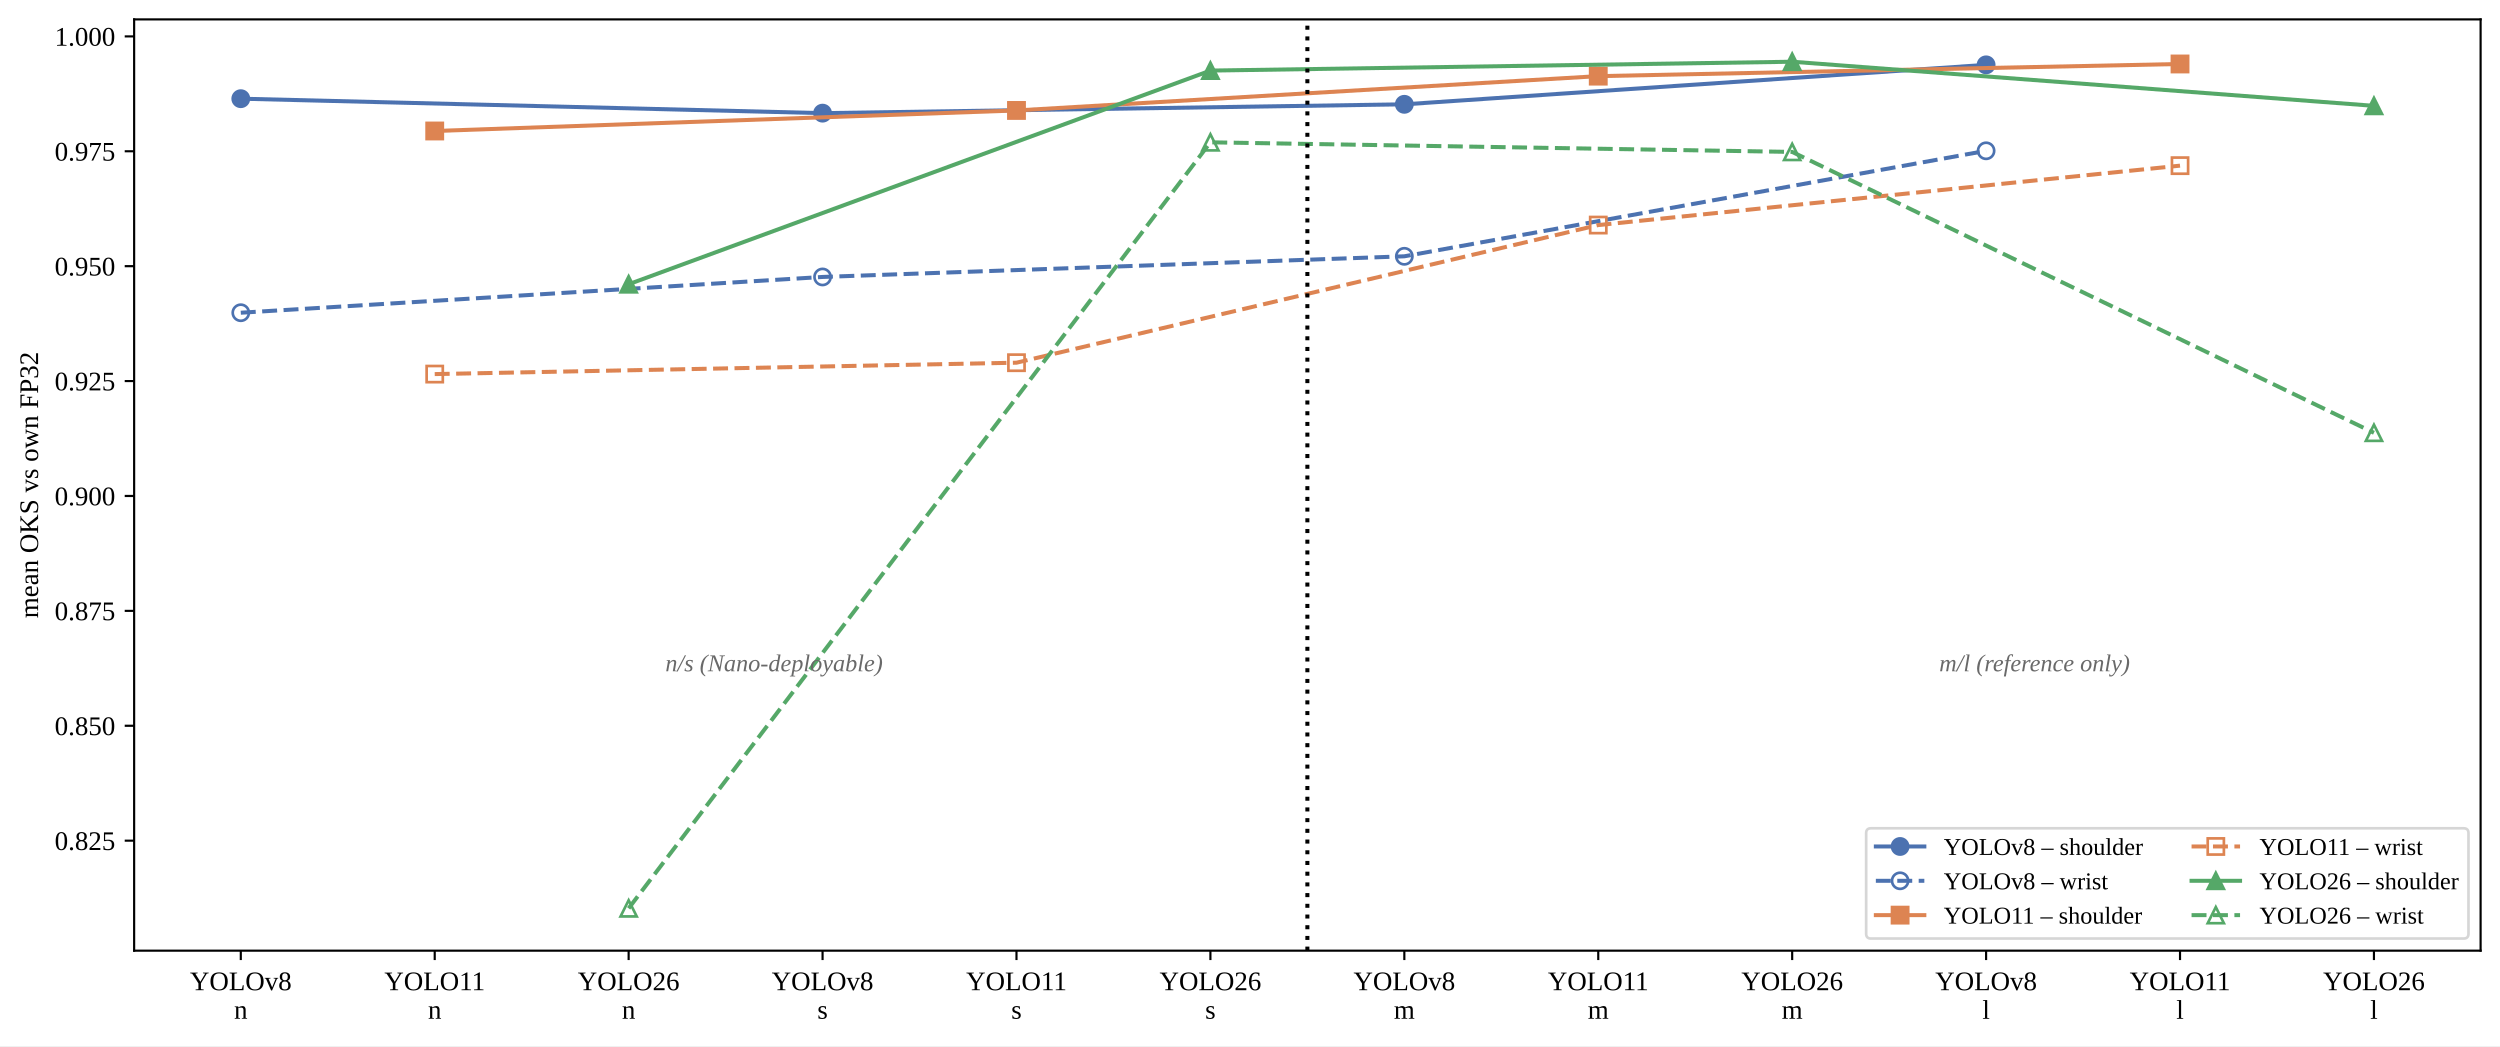
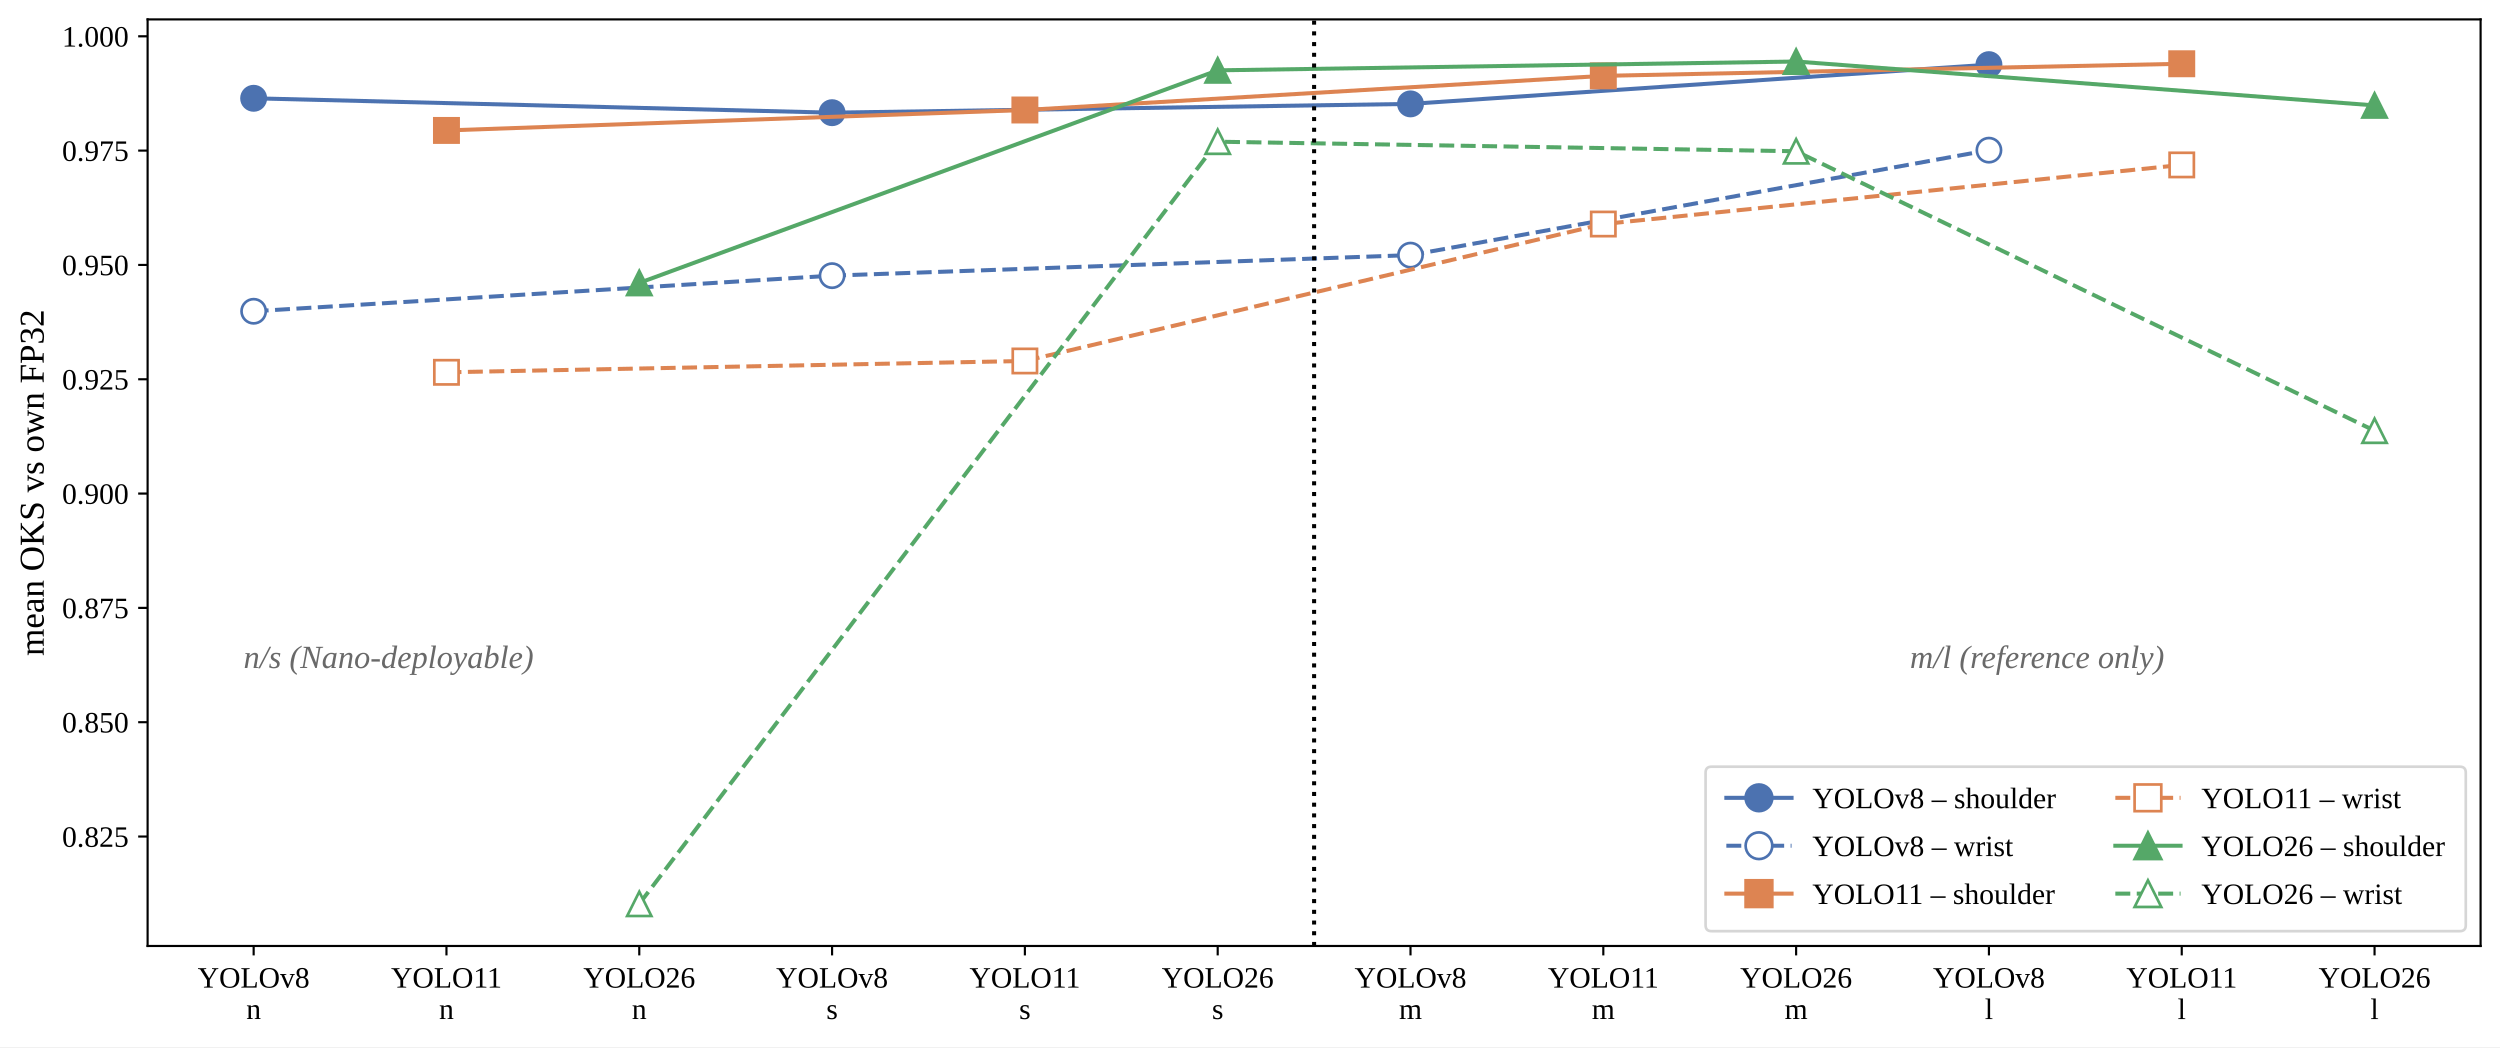
- <svg xmlns="http://www.w3.org/2000/svg" xmlns:xlink="http://www.w3.org/1999/xlink" width="927.994pt" height="388.277pt" viewBox="0 0 927.994 388.277" version="1.1">
+ <svg xmlns="http://www.w3.org/2000/svg" xmlns:xlink="http://www.w3.org/1999/xlink" width="927.63pt" height="388.518pt" viewBox="0 0 927.63 388.518" version="1.1">
  <defs>
    <style type="text/css">*{stroke-linejoin: round; stroke-linecap: butt}</style>
  </defs>
  <g id="figure_1">
    <g id="patch_1">
-       <path d="M 0 388.277  L 927.994 388.277  L 927.994 0  L 0 0  z " style="fill: #ffffff" />
+       <path d="M 0 388.518  L 927.63 388.518  L 927.63 0  L 0 0  z " style="fill: #ffffff" />
    </g>
    <g id="axes_1">
      <g id="patch_2">
-         <path d="M 49.792 352.886  L 920.794 352.886  L 920.794 7.2  L 49.792 7.2  z " style="fill: #ffffff" />
+         <path d="M 54.769 351.007  L 920.43 351.007  L 920.43 7.2  L 54.769 7.2  z " style="fill: #ffffff" />
      </g>
      <g id="matplotlib.axis_1">
        <g id="xtick_1">
          <g id="line2d_1">
            <defs>
-               <path id="m9c53500d1e" d="M 0 0  L 0 3.5  " style="stroke: #000000; stroke-width: 0.8" />
+               <path id="mf95da367a3" d="M 0 0  L 0 3.5  " style="stroke: #000000; stroke-width: 0.8" />
            </defs>
            <g>
-               <use xlink:href="#m9c53500d1e" x="89.383" y="352.886" style="stroke: #000000; stroke-width: 0.8" />
+               <use xlink:href="#mf95da367a3" x="94.118" y="351.007" style="stroke: #000000; stroke-width: 0.8" />
            </g>
          </g>
          <g id="text_1">
-             <text style="font-size: 10px; font-family: 'Times New Roman'" transform="translate(70.49607 367.5687)">YOLOv8</text>
-             <text style="font-size: 10px; font-family: 'Times New Roman'" transform="translate(86.88279 378.1595)">n</text>
+             <text style="font-size: 11px; font-family: 'Times New Roman'" transform="translate(73.34216 366.4586)">YOLOv8</text>
+             <text style="font-size: 11px; font-family: 'Times New Roman'" transform="translate(91.36755 378.1085)">n</text>
          </g>
        </g>
        <g id="xtick_2">
          <g id="line2d_2">
            <g>
-               <use xlink:href="#m9c53500d1e" x="161.366" y="352.886" style="stroke: #000000; stroke-width: 0.8" />
+               <use xlink:href="#mf95da367a3" x="165.66" y="351.007" style="stroke: #000000; stroke-width: 0.8" />
            </g>
          </g>
          <g id="text_2">
-             <text style="font-size: 10px; font-family: 'Times New Roman'" transform="translate(142.6648 367.5687)">YOLO11</text>
-             <text style="font-size: 10px; font-family: 'Times New Roman'" transform="translate(158.8664 378.1595)">n</text>
+             <text style="font-size: 11px; font-family: 'Times New Roman'" transform="translate(145.088 366.4586)">YOLO11</text>
+             <text style="font-size: 11px; font-family: 'Times New Roman'" transform="translate(162.9098 378.1085)">n</text>
          </g>
        </g>
        <g id="xtick_3">
          <g id="line2d_3">
            <g>
-               <use xlink:href="#m9c53500d1e" x="233.35" y="352.886" style="stroke: #000000; stroke-width: 0.8" />
+               <use xlink:href="#mf95da367a3" x="237.202" y="351.007" style="stroke: #000000; stroke-width: 0.8" />
            </g>
          </g>
          <g id="text_3">
-             <text style="font-size: 10px; font-family: 'Times New Roman'" transform="translate(214.4633 367.5687)">YOLO26</text>
-             <text style="font-size: 10px; font-family: 'Times New Roman'" transform="translate(230.85 378.1595)">n</text>
+             <text style="font-size: 11px; font-family: 'Times New Roman'" transform="translate(216.4266 366.4586)">YOLO26</text>
+             <text style="font-size: 11px; font-family: 'Times New Roman'" transform="translate(234.452 378.1085)">n</text>
          </g>
        </g>
        <g id="xtick_4">
          <g id="line2d_4">
            <g>
-               <use xlink:href="#m9c53500d1e" x="305.334" y="352.886" style="stroke: #000000; stroke-width: 0.8" />
+               <use xlink:href="#mf95da367a3" x="308.744" y="351.007" style="stroke: #000000; stroke-width: 0.8" />
            </g>
          </g>
          <g id="text_4">
-             <text style="font-size: 10px; font-family: 'Times New Roman'" transform="translate(286.4469 367.5687)">YOLOv8</text>
-             <text style="font-size: 10px; font-family: 'Times New Roman'" transform="translate(303.3876 378.1595)">s</text>
+             <text style="font-size: 11px; font-family: 'Times New Roman'" transform="translate(287.9688 366.4586)">YOLOv8</text>
+             <text style="font-size: 11px; font-family: 'Times New Roman'" transform="translate(306.6035 378.1085)">s</text>
          </g>
        </g>
        <g id="xtick_5">
          <g id="line2d_5">
            <g>
-               <use xlink:href="#m9c53500d1e" x="377.317" y="352.886" style="stroke: #000000; stroke-width: 0.8" />
+               <use xlink:href="#mf95da367a3" x="380.286" y="351.007" style="stroke: #000000; stroke-width: 0.8" />
            </g>
          </g>
          <g id="text_5">
-             <text style="font-size: 10px; font-family: 'Times New Roman'" transform="translate(358.6157 367.5687)">YOLO11</text>
-             <text style="font-size: 10px; font-family: 'Times New Roman'" transform="translate(375.3712 378.1595)">s</text>
+             <text style="font-size: 11px; font-family: 'Times New Roman'" transform="translate(359.7146 366.4586)">YOLO11</text>
+             <text style="font-size: 11px; font-family: 'Times New Roman'" transform="translate(378.1457 378.1085)">s</text>
          </g>
        </g>
        <g id="xtick_6">
          <g id="line2d_6">
            <g>
-               <use xlink:href="#m9c53500d1e" x="449.301" y="352.886" style="stroke: #000000; stroke-width: 0.8" />
+               <use xlink:href="#mf95da367a3" x="451.829" y="351.007" style="stroke: #000000; stroke-width: 0.8" />
            </g>
          </g>
          <g id="text_6">
-             <text style="font-size: 10px; font-family: 'Times New Roman'" transform="translate(430.4142 367.5687)">YOLO26</text>
-             <text style="font-size: 10px; font-family: 'Times New Roman'" transform="translate(447.3548 378.1595)">s</text>
+             <text style="font-size: 11px; font-family: 'Times New Roman'" transform="translate(431.0532 366.4586)">YOLO26</text>
+             <text style="font-size: 11px; font-family: 'Times New Roman'" transform="translate(449.6879 378.1085)">s</text>
          </g>
        </g>
        <g id="xtick_7">
          <g id="line2d_7">
            <g>
-               <use xlink:href="#m9c53500d1e" x="521.285" y="352.886" style="stroke: #000000; stroke-width: 0.8" />
+               <use xlink:href="#mf95da367a3" x="523.371" y="351.007" style="stroke: #000000; stroke-width: 0.8" />
            </g>
          </g>
          <g id="text_7">
-             <text style="font-size: 10px; font-family: 'Times New Roman'" transform="translate(502.3978 367.5687)">YOLOv8</text>
-             <text style="font-size: 10px; font-family: 'Times New Roman'" transform="translate(517.3954 378.1595)">m</text>
+             <text style="font-size: 11px; font-family: 'Times New Roman'" transform="translate(502.5954 366.4586)">YOLOv8</text>
+             <text style="font-size: 11px; font-family: 'Times New Roman'" transform="translate(519.0928 378.1085)">m</text>
          </g>
        </g>
        <g id="xtick_8">
          <g id="line2d_8">
            <g>
-               <use xlink:href="#m9c53500d1e" x="593.268" y="352.886" style="stroke: #000000; stroke-width: 0.8" />
+               <use xlink:href="#mf95da367a3" x="594.913" y="351.007" style="stroke: #000000; stroke-width: 0.8" />
            </g>
          </g>
          <g id="text_8">
-             <text style="font-size: 10px; font-family: 'Times New Roman'" transform="translate(574.5666 367.5687)">YOLO11</text>
-             <text style="font-size: 10px; font-family: 'Times New Roman'" transform="translate(589.3791 378.1595)">m</text>
+             <text style="font-size: 11px; font-family: 'Times New Roman'" transform="translate(574.3413 366.4586)">YOLO11</text>
+             <text style="font-size: 11px; font-family: 'Times New Roman'" transform="translate(590.635 378.1085)">m</text>
          </g>
        </g>
        <g id="xtick_9">
          <g id="line2d_9">
            <g>
-               <use xlink:href="#m9c53500d1e" x="665.252" y="352.886" style="stroke: #000000; stroke-width: 0.8" />
+               <use xlink:href="#mf95da367a3" x="666.455" y="351.007" style="stroke: #000000; stroke-width: 0.8" />
            </g>
          </g>
          <g id="text_9">
-             <text style="font-size: 10px; font-family: 'Times New Roman'" transform="translate(646.365 367.5687)">YOLO26</text>
-             <text style="font-size: 10px; font-family: 'Times New Roman'" transform="translate(661.3627 378.1595)">m</text>
+             <text style="font-size: 11px; font-family: 'Times New Roman'" transform="translate(645.6798 366.4586)">YOLO26</text>
+             <text style="font-size: 11px; font-family: 'Times New Roman'" transform="translate(662.1772 378.1085)">m</text>
          </g>
        </g>
        <g id="xtick_10">
          <g id="line2d_10">
            <g>
-               <use xlink:href="#m9c53500d1e" x="737.235" y="352.886" style="stroke: #000000; stroke-width: 0.8" />
+               <use xlink:href="#mf95da367a3" x="737.997" y="351.007" style="stroke: #000000; stroke-width: 0.8" />
            </g>
          </g>
          <g id="text_10">
-             <text style="font-size: 10px; font-family: 'Times New Roman'" transform="translate(718.3486 367.5687)">YOLOv8</text>
-             <text style="font-size: 10px; font-family: 'Times New Roman'" transform="translate(735.8463 378.1696)">l</text>
+             <text style="font-size: 11px; font-family: 'Times New Roman'" transform="translate(717.222 366.4586)">YOLOv8</text>
+             <text style="font-size: 11px; font-family: 'Times New Roman'" transform="translate(736.4694 378.1196)">l</text>
          </g>
        </g>
        <g id="xtick_11">
          <g id="line2d_11">
            <g>
-               <use xlink:href="#m9c53500d1e" x="809.219" y="352.886" style="stroke: #000000; stroke-width: 0.8" />
+               <use xlink:href="#mf95da367a3" x="809.54" y="351.007" style="stroke: #000000; stroke-width: 0.8" />
            </g>
          </g>
          <g id="text_11">
-             <text style="font-size: 10px; font-family: 'Times New Roman'" transform="translate(790.5174 367.5687)">YOLO11</text>
-             <text style="font-size: 10px; font-family: 'Times New Roman'" transform="translate(807.8299 378.1696)">l</text>
+             <text style="font-size: 11px; font-family: 'Times New Roman'" transform="translate(788.9679 366.4586)">YOLO11</text>
+             <text style="font-size: 11px; font-family: 'Times New Roman'" transform="translate(808.0116 378.1196)">l</text>
          </g>
        </g>
        <g id="xtick_12">
          <g id="line2d_12">
            <g>
-               <use xlink:href="#m9c53500d1e" x="881.203" y="352.886" style="stroke: #000000; stroke-width: 0.8" />
+               <use xlink:href="#mf95da367a3" x="881.082" y="351.007" style="stroke: #000000; stroke-width: 0.8" />
            </g>
          </g>
          <g id="text_12">
-             <text style="font-size: 10px; font-family: 'Times New Roman'" transform="translate(862.3159 367.5687)">YOLO26</text>
-             <text style="font-size: 10px; font-family: 'Times New Roman'" transform="translate(879.8135 378.1696)">l</text>
+             <text style="font-size: 11px; font-family: 'Times New Roman'" transform="translate(860.3064 366.4586)">YOLO26</text>
+             <text style="font-size: 11px; font-family: 'Times New Roman'" transform="translate(879.5538 378.1196)">l</text>
          </g>
        </g>
      </g>
      <g id="matplotlib.axis_2">
        <g id="ytick_1">
          <g id="line2d_13">
            <defs>
-               <path id="m75775dd44a" d="M 0 0  L -3.5 0  " style="stroke: #000000; stroke-width: 0.8" />
+               <path id="m3d0c49a88e" d="M 0 0  L -3.5 0  " style="stroke: #000000; stroke-width: 0.8" />
            </defs>
            <g>
-               <use xlink:href="#m75775dd44a" x="49.792" y="312.053" style="stroke: #000000; stroke-width: 0.8" />
+               <use xlink:href="#m3d0c49a88e" x="54.769" y="310.397" style="stroke: #000000; stroke-width: 0.8" />
            </g>
          </g>
          <g id="text_13">
-             <text style="font-size: 10px; font-family: 'Times New Roman'; text-anchor: end" x="42.792" y="315.52" transform="rotate(-0 42.7918 315.52)">0.825</text>
+             <text style="font-size: 11px; font-family: 'Times New Roman'; text-anchor: end" x="47.769" y="314.21" transform="rotate(-0 47.76934 314.2102)">0.825</text>
          </g>
        </g>
        <g id="ytick_2">
          <g id="line2d_14">
            <g>
-               <use xlink:href="#m75775dd44a" x="49.792" y="269.403" style="stroke: #000000; stroke-width: 0.8" />
+               <use xlink:href="#m3d0c49a88e" x="54.769" y="267.979" style="stroke: #000000; stroke-width: 0.8" />
            </g>
          </g>
          <g id="text_14">
-             <text style="font-size: 10px; font-family: 'Times New Roman'; text-anchor: end" x="42.792" y="272.87" transform="rotate(-0 42.7918 272.8701)">0.850</text>
+             <text style="font-size: 11px; font-family: 'Times New Roman'; text-anchor: end" x="47.769" y="271.792" transform="rotate(-0 47.76934 271.792)">0.850</text>
          </g>
        </g>
        <g id="ytick_3">
          <g id="line2d_15">
            <g>
-               <use xlink:href="#m75775dd44a" x="49.792" y="226.753" style="stroke: #000000; stroke-width: 0.8" />
+               <use xlink:href="#m3d0c49a88e" x="54.769" y="225.56" style="stroke: #000000; stroke-width: 0.8" />
            </g>
          </g>
          <g id="text_15">
-             <text style="font-size: 10px; font-family: 'Times New Roman'; text-anchor: end" x="42.792" y="230.22" transform="rotate(-0 42.7918 230.2202)">0.875</text>
+             <text style="font-size: 11px; font-family: 'Times New Roman'; text-anchor: end" x="47.769" y="229.374" transform="rotate(-0 47.76934 229.3739)">0.875</text>
          </g>
        </g>
        <g id="ytick_4">
          <g id="line2d_16">
            <g>
-               <use xlink:href="#m75775dd44a" x="49.792" y="184.103" style="stroke: #000000; stroke-width: 0.8" />
+               <use xlink:href="#m3d0c49a88e" x="54.769" y="183.142" style="stroke: #000000; stroke-width: 0.8" />
            </g>
          </g>
          <g id="text_16">
-             <text style="font-size: 10px; font-family: 'Times New Roman'; text-anchor: end" x="42.792" y="187.57" transform="rotate(-0 42.7918 187.5703)">0.900</text>
+             <text style="font-size: 11px; font-family: 'Times New Roman'; text-anchor: end" x="47.769" y="186.956" transform="rotate(-0 47.76934 186.9557)">0.900</text>
          </g>
        </g>
        <g id="ytick_5">
          <g id="line2d_17">
            <g>
-               <use xlink:href="#m75775dd44a" x="49.792" y="141.454" style="stroke: #000000; stroke-width: 0.8" />
+               <use xlink:href="#m3d0c49a88e" x="54.769" y="140.724" style="stroke: #000000; stroke-width: 0.8" />
            </g>
          </g>
          <g id="text_17">
-             <text style="font-size: 10px; font-family: 'Times New Roman'; text-anchor: end" x="42.792" y="144.92" transform="rotate(-0 42.7918 144.9204)">0.925</text>
+             <text style="font-size: 11px; font-family: 'Times New Roman'; text-anchor: end" x="47.769" y="144.538" transform="rotate(-0 47.76934 144.5376)">0.925</text>
          </g>
        </g>
        <g id="ytick_6">
          <g id="line2d_18">
            <g>
-               <use xlink:href="#m75775dd44a" x="49.792" y="98.804" style="stroke: #000000; stroke-width: 0.8" />
+               <use xlink:href="#m3d0c49a88e" x="54.769" y="98.306" style="stroke: #000000; stroke-width: 0.8" />
            </g>
          </g>
          <g id="text_18">
-             <text style="font-size: 10px; font-family: 'Times New Roman'; text-anchor: end" x="42.792" y="102.27" transform="rotate(-0 42.7918 102.2705)">0.950</text>
+             <text style="font-size: 11px; font-family: 'Times New Roman'; text-anchor: end" x="47.769" y="102.119" transform="rotate(-0 47.76934 102.1194)">0.950</text>
          </g>
        </g>
        <g id="ytick_7">
          <g id="line2d_19">
            <g>
-               <use xlink:href="#m75775dd44a" x="49.792" y="56.154" style="stroke: #000000; stroke-width: 0.8" />
+               <use xlink:href="#m3d0c49a88e" x="54.769" y="55.888" style="stroke: #000000; stroke-width: 0.8" />
            </g>
          </g>
          <g id="text_19">
-             <text style="font-size: 10px; font-family: 'Times New Roman'; text-anchor: end" x="42.792" y="59.621" transform="rotate(-0 42.7918 59.62058)">0.975</text>
+             <text style="font-size: 11px; font-family: 'Times New Roman'; text-anchor: end" x="47.769" y="59.701" transform="rotate(-0 47.76934 59.70125)">0.975</text>
          </g>
        </g>
        <g id="ytick_8">
          <g id="line2d_20">
            <g>
-               <use xlink:href="#m75775dd44a" x="49.792" y="13.504" style="stroke: #000000; stroke-width: 0.8" />
+               <use xlink:href="#m3d0c49a88e" x="54.769" y="13.47" style="stroke: #000000; stroke-width: 0.8" />
            </g>
          </g>
          <g id="text_20">
-             <text style="font-size: 10px; font-family: 'Times New Roman'; text-anchor: end" x="42.792" y="16.971" transform="rotate(-0 42.7918 16.97067)">1.000</text>
+             <text style="font-size: 11px; font-family: 'Times New Roman'; text-anchor: end" x="47.769" y="17.283" transform="rotate(-0 47.76934 17.28309)">1.000</text>
          </g>
        </g>
        <g id="text_21">
-           <text style="font-size: 10px; font-family: 'Times New Roman'; text-anchor: middle" x="14.134" y="180.043" transform="rotate(-90 14.13359 180.0428)">mean OKS vs own FP32</text>
+           <text style="font-size: 13px; font-family: 'Times New Roman'; text-anchor: middle" x="16.214" y="179.104" transform="rotate(-90 16.21367 179.1036)">mean OKS vs own FP32</text>
        </g>
      </g>
      <g id="line2d_21">
-         <path d="M 89.383 36.632  L 305.334 42  L 521.285 38.721  L 737.235 24.074  " clip-path="url(#pd181f05601)" style="fill: none; stroke: #4c72b0; stroke-width: 1.5; stroke-linecap: square" />
-         <defs>
-           <path id="me21eb9491e" d="M 0 3  C 0.796 3 1.559 2.684 2.121 2.121  C 2.684 1.559 3 0.796 3 0  C 3 -0.796 2.684 -1.559 2.121 -2.121  C 1.559 -2.684 0.796 -3 0 -3  C -0.796 -3 -1.559 -2.684 -2.121 -2.121  C -2.684 -1.559 -3 -0.796 -3 0  C -3 0.796 -2.684 1.559 -2.121 2.121  C -1.559 2.684 -0.796 3 0 3  z " style="stroke: #4c72b0" />
-         </defs>
-         <g clip-path="url(#pd181f05601)">
-           <use xlink:href="#me21eb9491e" x="89.383" y="36.632" style="fill: #4c72b0; stroke: #4c72b0" />
-           <use xlink:href="#me21eb9491e" x="305.334" y="42" style="fill: #4c72b0; stroke: #4c72b0" />
-           <use xlink:href="#me21eb9491e" x="521.285" y="38.721" style="fill: #4c72b0; stroke: #4c72b0" />
-           <use xlink:href="#me21eb9491e" x="737.235" y="24.074" style="fill: #4c72b0; stroke: #4c72b0" />
+         <path d="M 94.118 36.472  L 308.744 41.81  L 523.371 38.55  L 737.997 23.982  " clip-path="url(#p1458454d02)" style="fill: none; stroke: #4c72b0; stroke-width: 1.5; stroke-linecap: square" />
+         <defs>
+           <path id="m24c32f1b81" d="M 0 4.5  C 1.193 4.5 2.338 4.026 3.182 3.182  C 4.026 2.338 4.5 1.193 4.5 0  C 4.5 -1.193 4.026 -2.338 3.182 -3.182  C 2.338 -4.026 1.193 -4.5 0 -4.5  C -1.193 -4.5 -2.338 -4.026 -3.182 -3.182  C -4.026 -2.338 -4.5 -1.193 -4.5 0  C -4.5 1.193 -4.026 2.338 -3.182 3.182  C -2.338 4.026 -1.193 4.5 0 4.5  z " style="stroke: #4c72b0" />
+         </defs>
+         <g clip-path="url(#p1458454d02)">
+           <use xlink:href="#m24c32f1b81" x="94.118" y="36.472" style="fill: #4c72b0; stroke: #4c72b0" />
+           <use xlink:href="#m24c32f1b81" x="308.744" y="41.81" style="fill: #4c72b0; stroke: #4c72b0" />
+           <use xlink:href="#m24c32f1b81" x="523.371" y="38.55" style="fill: #4c72b0; stroke: #4c72b0" />
+           <use xlink:href="#m24c32f1b81" x="737.997" y="23.982" style="fill: #4c72b0; stroke: #4c72b0" />
        </g>
      </g>
      <g id="line2d_22">
-         <path d="M 89.383 116.083  L 305.334 102.804  L 521.285 95.14  L 737.235 55.979  " clip-path="url(#pd181f05601)" style="fill: none; stroke-dasharray: 5.55,2.4; stroke-dashoffset: 0; stroke: #4c72b0; stroke-width: 1.5" />
-         <defs>
-           <path id="m4174181510" d="M 0 3  C 0.796 3 1.559 2.684 2.121 2.121  C 2.684 1.559 3 0.796 3 0  C 3 -0.796 2.684 -1.559 2.121 -2.121  C 1.559 -2.684 0.796 -3 0 -3  C -0.796 -3 -1.559 -2.684 -2.121 -2.121  C -2.684 -1.559 -3 -0.796 -3 0  C -3 0.796 -2.684 1.559 -2.121 2.121  C -1.559 2.684 -0.796 3 0 3  z " style="stroke: #4c72b0" />
-         </defs>
-         <g clip-path="url(#pd181f05601)">
-           <use xlink:href="#m4174181510" x="89.383" y="116.083" style="fill-opacity: 0; stroke: #4c72b0" />
-           <use xlink:href="#m4174181510" x="305.334" y="102.804" style="fill-opacity: 0; stroke: #4c72b0" />
-           <use xlink:href="#m4174181510" x="521.285" y="95.14" style="fill-opacity: 0; stroke: #4c72b0" />
-           <use xlink:href="#m4174181510" x="737.235" y="55.979" style="fill-opacity: 0; stroke: #4c72b0" />
+         <path d="M 94.118 115.492  L 308.744 102.285  L 523.371 94.662  L 737.997 55.714  " clip-path="url(#p1458454d02)" style="fill: none; stroke-dasharray: 5.55,2.4; stroke-dashoffset: 0; stroke: #4c72b0; stroke-width: 1.5" />
+         <defs>
+           <path id="m6a1c26e7c0" d="M 0 4.5  C 1.193 4.5 2.338 4.026 3.182 3.182  C 4.026 2.338 4.5 1.193 4.5 0  C 4.5 -1.193 4.026 -2.338 3.182 -3.182  C 2.338 -4.026 1.193 -4.5 0 -4.5  C -1.193 -4.5 -2.338 -4.026 -3.182 -3.182  C -4.026 -2.338 -4.5 -1.193 -4.5 0  C -4.5 1.193 -4.026 2.338 -3.182 3.182  C -2.338 4.026 -1.193 4.5 0 4.5  z " style="stroke: #4c72b0" />
+         </defs>
+         <g clip-path="url(#p1458454d02)">
+           <use xlink:href="#m6a1c26e7c0" x="94.118" y="115.492" style="fill: #ffffff; stroke: #4c72b0" />
+           <use xlink:href="#m6a1c26e7c0" x="308.744" y="102.285" style="fill: #ffffff; stroke: #4c72b0" />
+           <use xlink:href="#m6a1c26e7c0" x="523.371" y="94.662" style="fill: #ffffff; stroke: #4c72b0" />
+           <use xlink:href="#m6a1c26e7c0" x="737.997" y="55.714" style="fill: #ffffff; stroke: #4c72b0" />
        </g>
      </g>
      <g id="line2d_23">
-         <path d="M 161.366 48.623  L 377.317 40.996  L 593.268 28.262  L 809.219 23.748  " clip-path="url(#pd181f05601)" style="fill: none; stroke: #dd8452; stroke-width: 1.5; stroke-linecap: square" />
-         <defs>
-           <path id="me41bc061df" d="M -3 3  L 3 3  L 3 -3  L -3 -3  z " style="stroke: #dd8452; stroke-linejoin: miter" />
-         </defs>
-         <g clip-path="url(#pd181f05601)">
-           <use xlink:href="#me41bc061df" x="161.366" y="48.623" style="fill: #dd8452; stroke: #dd8452; stroke-linejoin: miter" />
-           <use xlink:href="#me41bc061df" x="377.317" y="40.996" style="fill: #dd8452; stroke: #dd8452; stroke-linejoin: miter" />
-           <use xlink:href="#me41bc061df" x="593.268" y="28.262" style="fill: #dd8452; stroke: #dd8452; stroke-linejoin: miter" />
-           <use xlink:href="#me41bc061df" x="809.219" y="23.748" style="fill: #dd8452; stroke: #dd8452; stroke-linejoin: miter" />
+         <path d="M 165.66 48.398  L 380.286 40.813  L 594.913 28.148  L 809.54 23.658  " clip-path="url(#p1458454d02)" style="fill: none; stroke: #dd8452; stroke-width: 1.5; stroke-linecap: square" />
+         <defs>
+           <path id="m55c237078a" d="M -4.5 4.5  L 4.5 4.5  L 4.5 -4.5  L -4.5 -4.5  z " style="stroke: #dd8452; stroke-linejoin: miter" />
+         </defs>
+         <g clip-path="url(#p1458454d02)">
+           <use xlink:href="#m55c237078a" x="165.66" y="48.398" style="fill: #dd8452; stroke: #dd8452; stroke-linejoin: miter" />
+           <use xlink:href="#m55c237078a" x="380.286" y="40.813" style="fill: #dd8452; stroke: #dd8452; stroke-linejoin: miter" />
+           <use xlink:href="#m55c237078a" x="594.913" y="28.148" style="fill: #dd8452; stroke: #dd8452; stroke-linejoin: miter" />
+           <use xlink:href="#m55c237078a" x="809.54" y="23.658" style="fill: #dd8452; stroke: #dd8452; stroke-linejoin: miter" />
        </g>
      </g>
      <g id="line2d_24">
-         <path d="M 161.366 138.86  L 377.317 134.633  L 593.268 83.544  L 809.219 61.49  " clip-path="url(#pd181f05601)" style="fill: none; stroke-dasharray: 5.55,2.4; stroke-dashoffset: 0; stroke: #dd8452; stroke-width: 1.5" />
-         <defs>
-           <path id="me66a31daa2" d="M -3 3  L 3 3  L 3 -3  L -3 -3  z " style="stroke: #dd8452; stroke-linejoin: miter" />
-         </defs>
-         <g clip-path="url(#pd181f05601)">
-           <use xlink:href="#me66a31daa2" x="161.366" y="138.86" style="fill-opacity: 0; stroke: #dd8452; stroke-linejoin: miter" />
-           <use xlink:href="#me66a31daa2" x="377.317" y="134.633" style="fill-opacity: 0; stroke: #dd8452; stroke-linejoin: miter" />
-           <use xlink:href="#me66a31daa2" x="593.268" y="83.544" style="fill-opacity: 0; stroke: #dd8452; stroke-linejoin: miter" />
-           <use xlink:href="#me66a31daa2" x="809.219" y="61.49" style="fill-opacity: 0; stroke: #dd8452; stroke-linejoin: miter" />
+         <path d="M 165.66 138.145  L 380.286 133.941  L 594.913 83.129  L 809.54 61.195  " clip-path="url(#p1458454d02)" style="fill: none; stroke-dasharray: 5.55,2.4; stroke-dashoffset: 0; stroke: #dd8452; stroke-width: 1.5" />
+         <defs>
+           <path id="m851a230cb5" d="M -4.5 4.5  L 4.5 4.5  L 4.5 -4.5  L -4.5 -4.5  z " style="stroke: #dd8452; stroke-linejoin: miter" />
+         </defs>
+         <g clip-path="url(#p1458454d02)">
+           <use xlink:href="#m851a230cb5" x="165.66" y="138.145" style="fill: #ffffff; stroke: #dd8452; stroke-linejoin: miter" />
+           <use xlink:href="#m851a230cb5" x="380.286" y="133.941" style="fill: #ffffff; stroke: #dd8452; stroke-linejoin: miter" />
+           <use xlink:href="#m851a230cb5" x="594.913" y="83.129" style="fill: #ffffff; stroke: #dd8452; stroke-linejoin: miter" />
+           <use xlink:href="#m851a230cb5" x="809.54" y="61.195" style="fill: #ffffff; stroke: #dd8452; stroke-linejoin: miter" />
        </g>
      </g>
      <g id="line2d_25">
-         <path d="M 233.35 105.507  L 449.301 26.202  L 665.252 22.913  L 881.203 39.289  " clip-path="url(#pd181f05601)" style="fill: none; stroke: #55a868; stroke-width: 1.5; stroke-linecap: square" />
-         <defs>
-           <path id="me92860d92f" d="M 0 -3  L -3 3  L 3 3  z " style="stroke: #55a868; stroke-linejoin: miter" />
-         </defs>
-         <g clip-path="url(#pd181f05601)">
-           <use xlink:href="#me92860d92f" x="233.35" y="105.507" style="fill: #55a868; stroke: #55a868; stroke-linejoin: miter" />
-           <use xlink:href="#me92860d92f" x="449.301" y="26.202" style="fill: #55a868; stroke: #55a868; stroke-linejoin: miter" />
-           <use xlink:href="#me92860d92f" x="665.252" y="22.913" style="fill: #55a868; stroke: #55a868; stroke-linejoin: miter" />
-           <use xlink:href="#me92860d92f" x="881.203" y="39.289" style="fill: #55a868; stroke: #55a868; stroke-linejoin: miter" />
+         <path d="M 237.202 104.973  L 451.829 26.099  L 666.455 22.828  L 881.082 39.115  " clip-path="url(#p1458454d02)" style="fill: none; stroke: #55a868; stroke-width: 1.5; stroke-linecap: square" />
+         <defs>
+           <path id="md515b02f78" d="M 0 -4.5  L -4.5 4.5  L 4.5 4.5  z " style="stroke: #55a868; stroke-linejoin: miter" />
+         </defs>
+         <g clip-path="url(#p1458454d02)">
+           <use xlink:href="#md515b02f78" x="237.202" y="104.973" style="fill: #55a868; stroke: #55a868; stroke-linejoin: miter" />
+           <use xlink:href="#md515b02f78" x="451.829" y="26.099" style="fill: #55a868; stroke: #55a868; stroke-linejoin: miter" />
+           <use xlink:href="#md515b02f78" x="666.455" y="22.828" style="fill: #55a868; stroke: #55a868; stroke-linejoin: miter" />
+           <use xlink:href="#md515b02f78" x="881.082" y="39.115" style="fill: #55a868; stroke: #55a868; stroke-linejoin: miter" />
        </g>
      </g>
      <g id="line2d_26">
-         <path d="M 233.35 337.173  L 449.301 52.827  L 665.252 56.392  L 881.203 160.65  " clip-path="url(#pd181f05601)" style="fill: none; stroke-dasharray: 5.55,2.4; stroke-dashoffset: 0; stroke: #55a868; stroke-width: 1.5" />
-         <defs>
-           <path id="m5819ade043" d="M 0 -3  L -3 3  L 3 3  z " style="stroke: #55a868; stroke-linejoin: miter" />
-         </defs>
-         <g clip-path="url(#pd181f05601)">
-           <use xlink:href="#m5819ade043" x="233.35" y="337.173" style="fill-opacity: 0; stroke: #55a868; stroke-linejoin: miter" />
-           <use xlink:href="#m5819ade043" x="449.301" y="52.827" style="fill-opacity: 0; stroke: #55a868; stroke-linejoin: miter" />
-           <use xlink:href="#m5819ade043" x="665.252" y="56.392" style="fill-opacity: 0; stroke: #55a868; stroke-linejoin: miter" />
-           <use xlink:href="#m5819ade043" x="881.203" y="160.65" style="fill-opacity: 0; stroke: #55a868; stroke-linejoin: miter" />
+         <path d="M 237.202 335.38  L 451.829 52.579  L 666.455 56.125  L 881.082 159.816  " clip-path="url(#p1458454d02)" style="fill: none; stroke-dasharray: 5.55,2.4; stroke-dashoffset: 0; stroke: #55a868; stroke-width: 1.5" />
+         <defs>
+           <path id="m507cac105f" d="M 0 -4.5  L -4.5 4.5  L 4.5 4.5  z " style="stroke: #55a868; stroke-linejoin: miter" />
+         </defs>
+         <g clip-path="url(#p1458454d02)">
+           <use xlink:href="#m507cac105f" x="237.202" y="335.38" style="fill: #ffffff; stroke: #55a868; stroke-linejoin: miter" />
+           <use xlink:href="#m507cac105f" x="451.829" y="52.579" style="fill: #ffffff; stroke: #55a868; stroke-linejoin: miter" />
+           <use xlink:href="#m507cac105f" x="666.455" y="56.125" style="fill: #ffffff; stroke: #55a868; stroke-linejoin: miter" />
+           <use xlink:href="#m507cac105f" x="881.082" y="159.816" style="fill: #ffffff; stroke: #55a868; stroke-linejoin: miter" />
        </g>
      </g>
      <g id="line2d_27">
-         <path d="M 485.293 352.886  L 485.293 7.2  " clip-path="url(#pd181f05601)" style="fill: none; stroke-dasharray: 1.5,2.475; stroke-dashoffset: 0; stroke: #000000; stroke-width: 1.5" />
+         <path d="M 487.6 351.007  L 487.6 7.2  " clip-path="url(#p1458454d02)" style="fill: none; stroke-dasharray: 1.5,2.475; stroke-dashoffset: 0; stroke: #000000; stroke-width: 1.5" />
      </g>
      <g id="patch_3">
-         <path d="M 49.792 352.886  L 49.792 7.2  " style="fill: none; stroke: #000000; stroke-width: 0.8; stroke-linejoin: miter; stroke-linecap: square" />
+         <path d="M 54.769 351.007  L 54.769 7.2  " style="fill: none; stroke: #000000; stroke-width: 0.8; stroke-linejoin: miter; stroke-linecap: square" />
      </g>
      <g id="patch_4">
-         <path d="M 920.794 352.886  L 920.794 7.2  " style="fill: none; stroke: #000000; stroke-width: 0.8; stroke-linejoin: miter; stroke-linecap: square" />
+         <path d="M 920.43 351.007  L 920.43 7.2  " style="fill: none; stroke: #000000; stroke-width: 0.8; stroke-linejoin: miter; stroke-linecap: square" />
      </g>
      <g id="patch_5">
-         <path d="M 49.792 352.886  L 920.794 352.886  " style="fill: none; stroke: #000000; stroke-width: 0.8; stroke-linejoin: miter; stroke-linecap: square" />
+         <path d="M 54.769 351.007  L 920.43 351.007  " style="fill: none; stroke: #000000; stroke-width: 0.8; stroke-linejoin: miter; stroke-linecap: square" />
      </g>
      <g id="patch_6">
-         <path d="M 49.792 7.2  L 920.794 7.2  " style="fill: none; stroke: #000000; stroke-width: 0.8; stroke-linejoin: miter; stroke-linecap: square" />
+         <path d="M 54.769 7.2  L 920.43 7.2  " style="fill: none; stroke: #000000; stroke-width: 0.8; stroke-linejoin: miter; stroke-linecap: square" />
      </g>
      <g id="text_22">
-         <text style="font-style: italic; font-size: 9px; font-family: 'Times New Roman'; text-anchor: middle; fill: #696969" x="287.338" y="249.18" transform="rotate(-0 287.3377 249.1799)">n/s (Nano-deployable)</text>
+         <text style="font-style: italic; font-size: 12px; font-family: 'Times New Roman'; text-anchor: middle; fill: #696969" x="144.197" y="247.865" transform="rotate(-0 144.1971 247.865)">n/s (Nano-deployable)</text>
      </g>
      <g id="text_23">
-         <text style="font-style: italic; font-size: 9px; font-family: 'Times New Roman'; text-anchor: middle; fill: #696969" x="755.231" y="249.18" transform="rotate(-0 755.2313 249.1799)">m/l (reference only)</text>
+         <text style="font-style: italic; font-size: 12px; font-family: 'Times New Roman'; text-anchor: middle; fill: #696969" x="755.883" y="247.865" transform="rotate(-0 755.8829 247.865)">m/l (reference only)</text>
      </g>
      <g id="legend_1">
        <g id="patch_7">
-           <path d="M 694.511 348.386  L 914.494 348.386  Q 916.294 348.386 916.294 346.586  L 916.294 309.258  Q 916.294 307.458 914.494 307.458  L 694.511 307.458  Q 692.711 307.458 692.711 309.258  L 692.711 346.586  Q 692.711 348.386 694.511 348.386  z " style="fill: #ffffff; opacity: 0.8; stroke: #cccccc; stroke-linejoin: miter" />
+           <path d="M 635.062 345.507  L 912.73 345.507  Q 914.93 345.507 914.93 343.307  L 914.93 286.685  Q 914.93 284.485 912.73 284.485  L 635.062 284.485  Q 632.862 284.485 632.862 286.685  L 632.862 343.307  Q 632.862 345.507 635.062 345.507  z " style="fill: #ffffff; opacity: 0.8; stroke: #cccccc; stroke-linejoin: miter" />
        </g>
        <g id="line2d_28">
-           <path d="M 696.311 314.208  L 705.311 314.208  L 714.311 314.208  " style="fill: none; stroke: #4c72b0; stroke-width: 1.5; stroke-linecap: square" />
-           <g>
-             <use xlink:href="#me21eb9491e" x="705.311" y="314.208" style="fill: #4c72b0; stroke: #4c72b0" />
+           <path d="M 640.562 296.035  L 652.663 296.035  L 664.763 296.035  " style="fill: none; stroke: #4c72b0; stroke-width: 1.5; stroke-linecap: square" />
+           <defs>
+             <path id="m20c9765101" d="M 0 4.95  C 1.313 4.95 2.572 4.428 3.5 3.5  C 4.428 2.572 4.95 1.313 4.95 0  C 4.95 -1.313 4.428 -2.572 3.5 -3.5  C 2.572 -4.428 1.313 -4.95 0 -4.95  C -1.313 -4.95 -2.572 -4.428 -3.5 -3.5  C -4.428 -2.572 -4.95 -1.313 -4.95 0  C -4.95 1.313 -4.428 2.572 -3.5 3.5  C -2.572 4.428 -1.313 4.95 0 4.95  z " style="stroke: #4c72b0" />
+           </defs>
+           <g>
+             <use xlink:href="#m20c9765101" x="652.663" y="296.035" style="fill: #4c72b0; stroke: #4c72b0" />
          </g>
        </g>
        <g id="text_24">
-           <text style="font-size: 9px; font-family: 'Times New Roman'; text-anchor: start" x="721.511" y="317.358" transform="rotate(-0 721.5111 317.3584)">YOLOv8 – shoulder</text>
+           <text style="font-size: 11px; font-family: 'Times New Roman'; text-anchor: start" x="672.462" y="299.885" transform="rotate(-0 672.4625 299.8851)">YOLOv8 – shoulder</text>
        </g>
        <g id="line2d_29">
-           <path d="M 696.311 326.951  L 705.311 326.951  L 714.311 326.951  " style="fill: none; stroke-dasharray: 5.55,2.4; stroke-dashoffset: 0; stroke: #4c72b0; stroke-width: 1.5" />
-           <g>
-             <use xlink:href="#m4174181510" x="705.311" y="326.951" style="fill-opacity: 0; stroke: #4c72b0" />
+           <path d="M 640.562 313.809  L 652.663 313.809  L 664.763 313.809  " style="fill: none; stroke-dasharray: 5.55,2.4; stroke-dashoffset: 0; stroke: #4c72b0; stroke-width: 1.5" />
+           <defs>
+             <path id="m754579cce8" d="M 0 4.95  C 1.313 4.95 2.572 4.428 3.5 3.5  C 4.428 2.572 4.95 1.313 4.95 0  C 4.95 -1.313 4.428 -2.572 3.5 -3.5  C 2.572 -4.428 1.313 -4.95 0 -4.95  C -1.313 -4.95 -2.572 -4.428 -3.5 -3.5  C -4.428 -2.572 -4.95 -1.313 -4.95 0  C -4.95 1.313 -4.428 2.572 -3.5 3.5  C -2.572 4.428 -1.313 4.95 0 4.95  z " style="stroke: #4c72b0" />
+           </defs>
+           <g>
+             <use xlink:href="#m754579cce8" x="652.663" y="313.809" style="fill: #ffffff; stroke: #4c72b0" />
          </g>
        </g>
        <g id="text_25">
-           <text style="font-size: 9px; font-family: 'Times New Roman'; text-anchor: start" x="721.511" y="330.101" transform="rotate(-0 721.5111 330.1008)">YOLOv8 – wrist</text>
+           <text style="font-size: 11px; font-family: 'Times New Roman'; text-anchor: start" x="672.462" y="317.659" transform="rotate(-0 672.4625 317.6591)">YOLOv8 – wrist</text>
        </g>
        <g id="line2d_30">
-           <path d="M 696.311 339.693  L 705.311 339.693  L 714.311 339.693  " style="fill: none; stroke: #dd8452; stroke-width: 1.5; stroke-linecap: square" />
-           <g>
-             <use xlink:href="#me41bc061df" x="705.311" y="339.693" style="fill: #dd8452; stroke: #dd8452; stroke-linejoin: miter" />
+           <path d="M 640.562 331.583  L 652.663 331.583  L 664.763 331.583  " style="fill: none; stroke: #dd8452; stroke-width: 1.5; stroke-linecap: square" />
+           <defs>
+             <path id="m26ec2718a2" d="M -4.95 4.95  L 4.95 4.95  L 4.95 -4.95  L -4.95 -4.95  z " style="stroke: #dd8452; stroke-linejoin: miter" />
+           </defs>
+           <g>
+             <use xlink:href="#m26ec2718a2" x="652.663" y="331.583" style="fill: #dd8452; stroke: #dd8452; stroke-linejoin: miter" />
          </g>
        </g>
        <g id="text_26">
-           <text style="font-size: 9px; font-family: 'Times New Roman'; text-anchor: start" x="721.511" y="342.843" transform="rotate(-0 721.5111 342.8432)">YOLO11 – shoulder</text>
+           <text style="font-size: 11px; font-family: 'Times New Roman'; text-anchor: start" x="672.462" y="335.433" transform="rotate(-0 672.4625 335.4331)">YOLO11 – shoulder</text>
        </g>
        <g id="line2d_31">
-           <path d="M 813.502 314.208  L 822.502 314.208  L 831.502 314.208  " style="fill: none; stroke-dasharray: 5.55,2.4; stroke-dashoffset: 0; stroke: #dd8452; stroke-width: 1.5" />
-           <g>
-             <use xlink:href="#me66a31daa2" x="822.502" y="314.208" style="fill-opacity: 0; stroke: #dd8452; stroke-linejoin: miter" />
+           <path d="M 784.896 296.035  L 796.996 296.035  L 809.096 296.035  " style="fill: none; stroke-dasharray: 5.55,2.4; stroke-dashoffset: 0; stroke: #dd8452; stroke-width: 1.5" />
+           <defs>
+             <path id="m5da817f592" d="M -4.95 4.95  L 4.95 4.95  L 4.95 -4.95  L -4.95 -4.95  z " style="stroke: #dd8452; stroke-linejoin: miter" />
+           </defs>
+           <g>
+             <use xlink:href="#m5da817f592" x="796.996" y="296.035" style="fill: #ffffff; stroke: #dd8452; stroke-linejoin: miter" />
          </g>
        </g>
        <g id="text_27">
-           <text style="font-size: 9px; font-family: 'Times New Roman'; text-anchor: start" x="838.702" y="317.358" transform="rotate(-0 838.7023 317.3584)">YOLO11 – wrist</text>
+           <text style="font-size: 11px; font-family: 'Times New Roman'; text-anchor: start" x="816.796" y="299.885" transform="rotate(-0 816.7962 299.8851)">YOLO11 – wrist</text>
        </g>
        <g id="line2d_32">
-           <path d="M 813.502 326.951  L 822.502 326.951  L 831.502 326.951  " style="fill: none; stroke: #55a868; stroke-width: 1.5; stroke-linecap: square" />
-           <g>
-             <use xlink:href="#me92860d92f" x="822.502" y="326.951" style="fill: #55a868; stroke: #55a868; stroke-linejoin: miter" />
+           <path d="M 784.896 313.809  L 796.996 313.809  L 809.096 313.809  " style="fill: none; stroke: #55a868; stroke-width: 1.5; stroke-linecap: square" />
+           <defs>
+             <path id="md7324d6ad6" d="M 0 -4.95  L -4.95 4.95  L 4.95 4.95  z " style="stroke: #55a868; stroke-linejoin: miter" />
+           </defs>
+           <g>
+             <use xlink:href="#md7324d6ad6" x="796.996" y="313.809" style="fill: #55a868; stroke: #55a868; stroke-linejoin: miter" />
          </g>
        </g>
        <g id="text_28">
-           <text style="font-size: 9px; font-family: 'Times New Roman'; text-anchor: start" x="838.702" y="330.101" transform="rotate(-0 838.7023 330.1008)">YOLO26 – shoulder</text>
+           <text style="font-size: 11px; font-family: 'Times New Roman'; text-anchor: start" x="816.796" y="317.659" transform="rotate(-0 816.7962 317.6591)">YOLO26 – shoulder</text>
        </g>
        <g id="line2d_33">
-           <path d="M 813.502 339.693  L 822.502 339.693  L 831.502 339.693  " style="fill: none; stroke-dasharray: 5.55,2.4; stroke-dashoffset: 0; stroke: #55a868; stroke-width: 1.5" />
-           <g>
-             <use xlink:href="#m5819ade043" x="822.502" y="339.693" style="fill-opacity: 0; stroke: #55a868; stroke-linejoin: miter" />
+           <path d="M 784.896 331.583  L 796.996 331.583  L 809.096 331.583  " style="fill: none; stroke-dasharray: 5.55,2.4; stroke-dashoffset: 0; stroke: #55a868; stroke-width: 1.5" />
+           <defs>
+             <path id="m3baf5dd93f" d="M 0 -4.95  L -4.95 4.95  L 4.95 4.95  z " style="stroke: #55a868; stroke-linejoin: miter" />
+           </defs>
+           <g>
+             <use xlink:href="#m3baf5dd93f" x="796.996" y="331.583" style="fill: #ffffff; stroke: #55a868; stroke-linejoin: miter" />
          </g>
        </g>
        <g id="text_29">
-           <text style="font-size: 9px; font-family: 'Times New Roman'; text-anchor: start" x="838.702" y="342.843" transform="rotate(-0 838.7023 342.8432)">YOLO26 – wrist</text>
+           <text style="font-size: 11px; font-family: 'Times New Roman'; text-anchor: start" x="816.796" y="335.433" transform="rotate(-0 816.7962 335.4331)">YOLO26 – wrist</text>
        </g>
      </g>
    </g>
  </g>
  <defs>
-     <clipPath id="pd181f05601">
-       <rect x="49.792" y="7.2" width="871.002" height="345.686" />
+     <clipPath id="p1458454d02">
+       <rect x="54.769" y="7.2" width="865.661" height="343.807" />
    </clipPath>
  </defs>
</svg>
